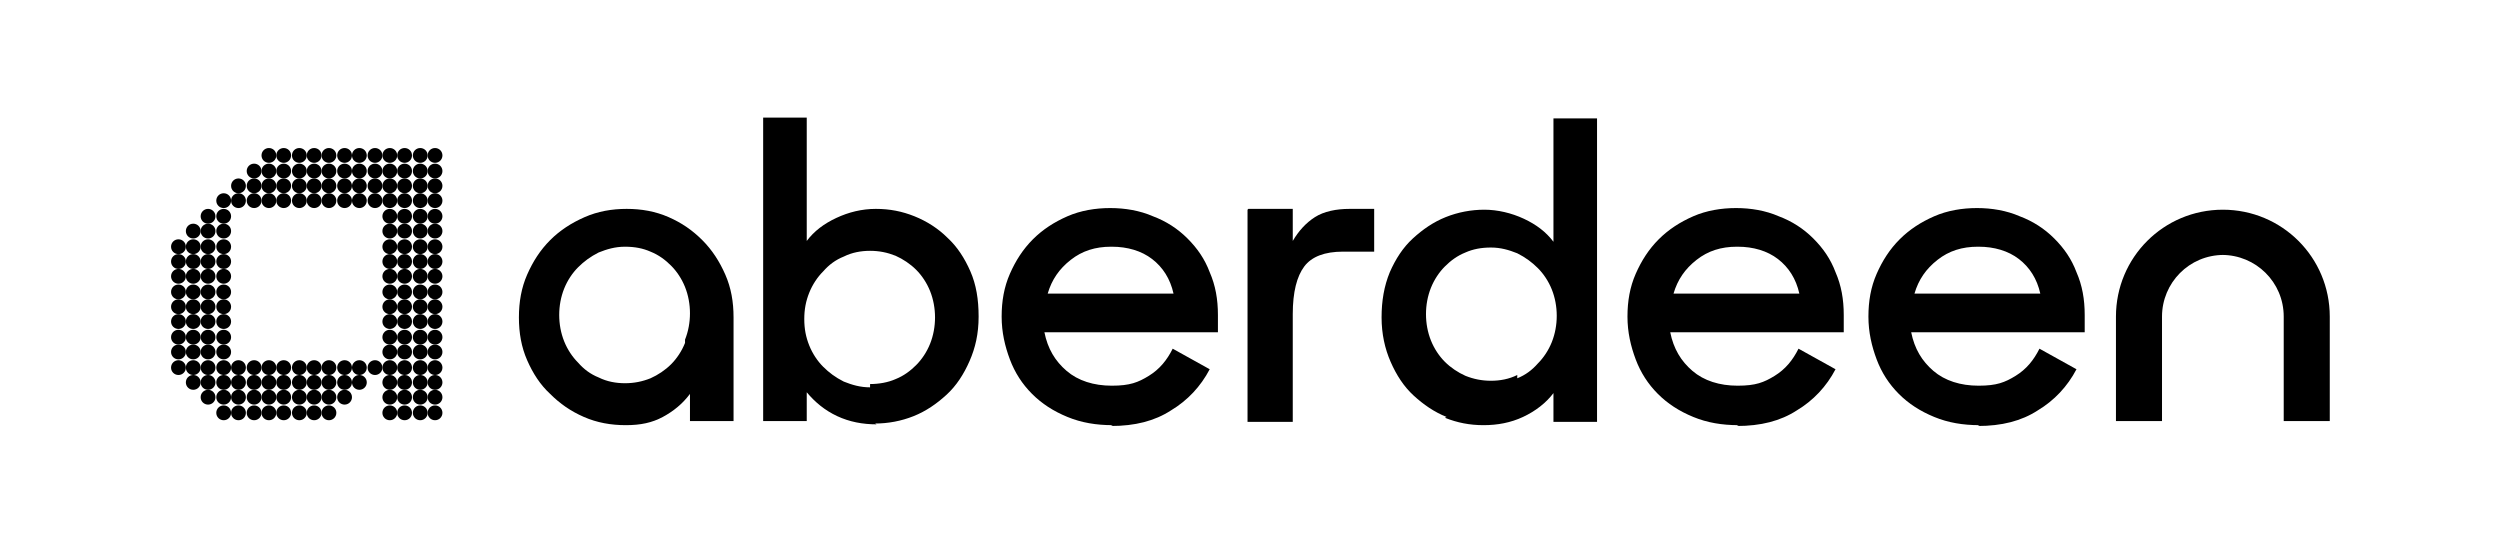
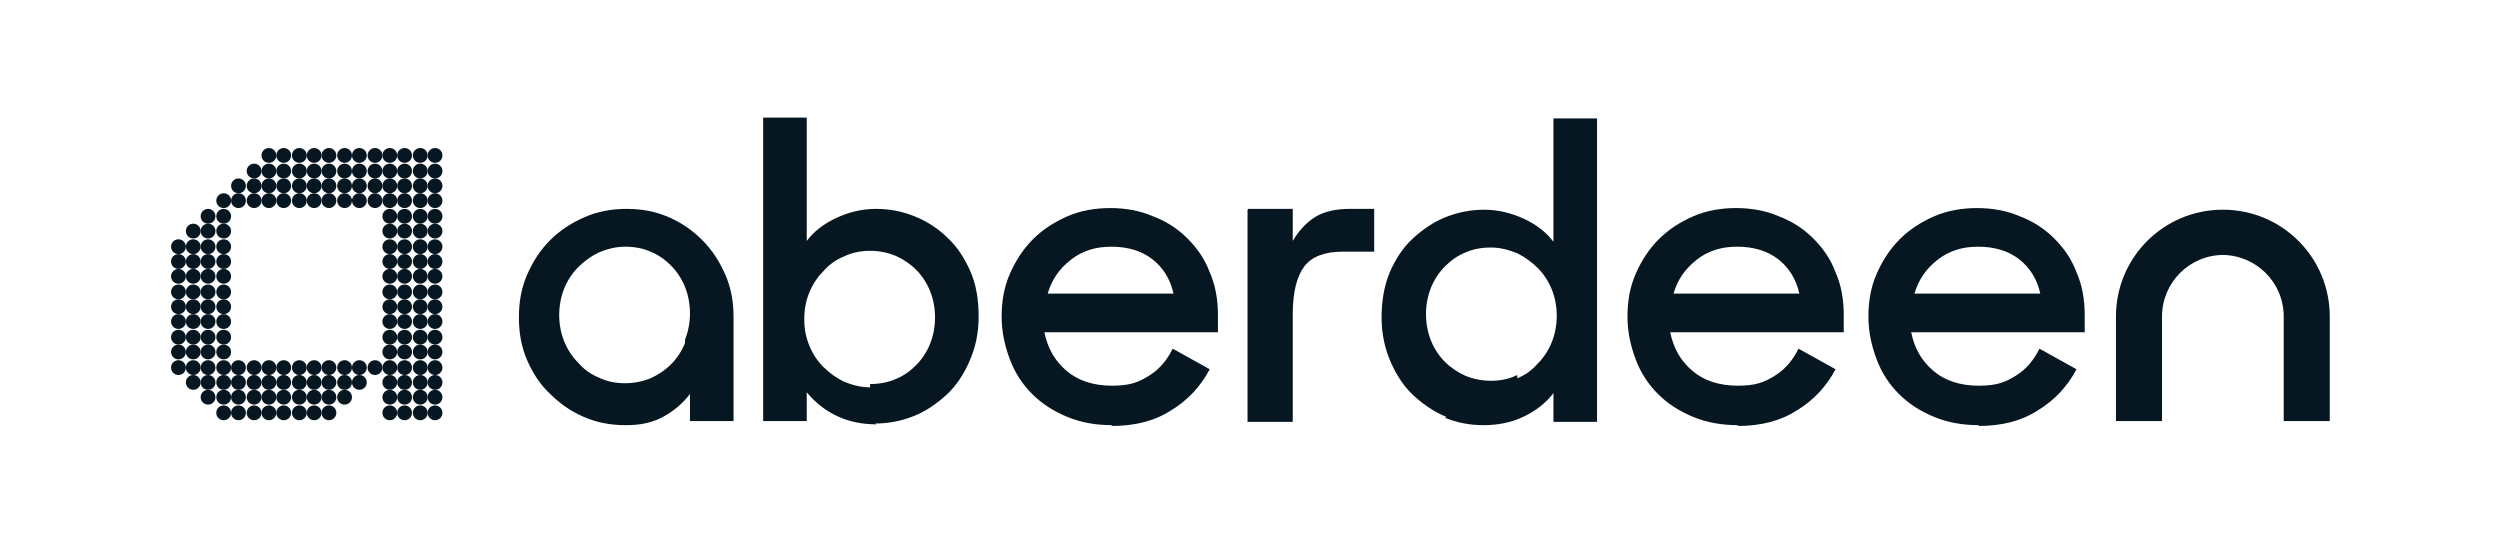
- <svg xmlns="http://www.w3.org/2000/svg" version="1.1" viewBox="0 0 304 66">
+ <svg xmlns="http://www.w3.org/2000/svg" version="1.1" viewBox="0 0 304 66" fill="#061722" color="#061722">
  <g>
    <g id="Layer_1">
      <g>
        <g>
          <path d="M135.3,51.7c-2,0-3.8-.3-5.5-1-1.7-.7-3.1-1.6-4.3-2.8-1.2-1.2-2.1-2.6-2.7-4.2-.6-1.6-1-3.3-1-5.2s.3-3.6,1-5.2c.7-1.6,1.6-3,2.8-4.2,1.2-1.2,2.6-2.1,4.2-2.8,1.6-.7,3.4-1,5.2-1s3.6.3,5.2,1c1.6.6,3,1.5,4.2,2.7,1.2,1.2,2.1,2.5,2.7,4.1.7,1.6,1,3.3,1,5.2v2.1h-21.1c.4,2,1.3,3.5,2.7,4.7,1.4,1.2,3.3,1.8,5.5,1.8s3.2-.4,4.5-1.2c1.3-.8,2.2-1.9,2.9-3.3l4.5,2.5c-1.1,2.1-2.7,3.8-4.7,5-2,1.3-4.4,1.9-7.3,1.9ZM135.1,30c-1.9,0-3.5.5-4.9,1.6-1.4,1.1-2.3,2.4-2.8,4.1h15.3c-.4-1.8-1.3-3.2-2.6-4.2-1.3-1-3-1.5-4.9-1.5Z" />
          <path d="M211.4,51.7c-2,0-3.8-.3-5.5-1-1.7-.7-3.1-1.6-4.3-2.8s-2.1-2.6-2.7-4.2c-.6-1.6-1-3.3-1-5.2s.3-3.6,1-5.2c.7-1.6,1.6-3,2.8-4.2,1.2-1.2,2.6-2.1,4.2-2.8,1.6-.7,3.4-1,5.2-1s3.6.3,5.2,1c1.6.6,3,1.5,4.2,2.7,1.2,1.2,2.1,2.5,2.7,4.1.7,1.6,1,3.3,1,5.2v2.1h-21.1c.4,2,1.3,3.5,2.7,4.7,1.4,1.2,3.3,1.8,5.5,1.8s3.2-.4,4.5-1.2c1.3-.8,2.2-1.9,2.9-3.3l4.5,2.5c-1.1,2.1-2.7,3.8-4.7,5-2,1.3-4.4,1.9-7.3,1.9ZM211.2,30c-1.9,0-3.5.5-4.9,1.6-1.4,1.1-2.3,2.4-2.8,4.1h15.3c-.4-1.8-1.3-3.2-2.6-4.2-1.3-1-3-1.5-4.9-1.5Z" />
          <path d="M240.7,51.7c-2,0-3.8-.3-5.5-1-1.7-.7-3.1-1.6-4.3-2.8-1.2-1.2-2.1-2.6-2.7-4.2-.6-1.6-1-3.3-1-5.2s.3-3.6,1-5.2c.7-1.6,1.6-3,2.8-4.2,1.2-1.2,2.6-2.1,4.2-2.8,1.6-.7,3.4-1,5.2-1s3.6.3,5.2,1c1.6.6,3,1.5,4.2,2.7,1.2,1.2,2.1,2.5,2.7,4.1.7,1.6,1,3.3,1,5.2v2.1h-21.1c.4,2,1.3,3.5,2.7,4.7,1.4,1.2,3.3,1.8,5.5,1.8s3.2-.4,4.5-1.2c1.3-.8,2.2-1.9,2.9-3.3l4.5,2.5c-1.1,2.1-2.7,3.8-4.7,5-2,1.3-4.4,1.9-7.3,1.9ZM240.5,30c-1.9,0-3.5.5-4.9,1.6-1.4,1.1-2.3,2.4-2.8,4.1h15.3c-.4-1.8-1.3-3.2-2.6-4.2-1.3-1-3-1.5-4.9-1.5Z" />
        </g>
        <path d="M105.8,46.7c1.1,0,2.2-.2,3.1-.6,1-.4,1.8-1,2.5-1.7.7-.7,1.3-1.6,1.7-2.6.4-1,.6-2.1.6-3.2s-.2-2.2-.6-3.2c-.4-1-1-1.9-1.7-2.6-.7-.7-1.6-1.3-2.5-1.7-1-.4-2-.6-3.1-.6s-2.2.2-3.2.7c-1,.4-1.8,1-2.5,1.8-.7.7-1.3,1.6-1.7,2.6-.4,1-.6,2-.6,3.2s.2,2.2.6,3.2c.4,1,1,1.9,1.7,2.6.7.7,1.5,1.3,2.5,1.8,1,.4,2,.7,3.2.7h0ZM106.6,51.6c-1.7,0-3.3-.3-4.8-1-1.5-.7-2.7-1.7-3.7-2.9v3.5h-5.3V14.3h5.3v15c.9-1.2,2.1-2.1,3.6-2.8,1.5-.7,3.1-1.1,4.8-1.1s3.2.3,4.7.9c1.5.6,2.9,1.5,4,2.6,1.2,1.1,2.1,2.5,2.8,4.1.7,1.6,1,3.4,1,5.5s-.4,3.8-1.1,5.4c-.7,1.6-1.6,3-2.8,4.1-1.2,1.1-2.5,2-4,2.6-1.5.6-3.1.9-4.7.9h0Z" />
        <path d="M184.5,46c1-.4,1.8-1,2.5-1.8.7-.7,1.3-1.6,1.7-2.6.4-1,.6-2.1.6-3.2s-.2-2.2-.6-3.2c-.4-1-1-1.9-1.7-2.6-.7-.7-1.5-1.3-2.5-1.8-1-.4-2-.7-3.2-.7s-2.2.2-3.1.6c-1,.4-1.8,1-2.5,1.7-.7.7-1.3,1.6-1.7,2.6-.4,1-.6,2.1-.6,3.2s.2,2.2.6,3.2c.4,1,1,1.9,1.7,2.6.7.7,1.6,1.3,2.5,1.7,1,.4,2,.6,3.1.6s2.2-.2,3.2-.7h0ZM175.9,50.7c-1.5-.6-2.8-1.5-4-2.6-1.2-1.1-2.1-2.5-2.8-4.1-.7-1.6-1.1-3.4-1.1-5.4s.3-3.8,1-5.5c.7-1.6,1.6-3,2.8-4.1,1.2-1.1,2.5-2,4-2.6,1.5-.6,3.1-.9,4.7-.9s3.3.4,4.8,1.1c1.5.7,2.7,1.6,3.6,2.8v-15h5.3v36.9h-5.3v-3.5c-.9,1.2-2.2,2.2-3.7,2.9-1.5.7-3.1,1-4.8,1s-3.2-.3-4.7-.9h0Z" />
        <path d="M151.8,25.4h5.4v3.9c.7-1.2,1.6-2.2,2.7-2.9,1.1-.7,2.6-1,4.2-1h3v5.2h-3.8c-2.2,0-3.8.6-4.7,1.8-.9,1.2-1.4,3.1-1.4,5.8v13.1s-5.5,0-5.5,0v-25.8h0Z" />
        <path d="M270.2,31c4.1,0,7.5,3.3,7.5,7.5v12.7h5.6v-12.7c0-7.2-5.8-13-13-13h0c-7.2,0-13,5.8-13,13v12.7h5.6v-12.7c0-4.1,3.3-7.5,7.5-7.5" />
        <path d="M83.3,41.7c-.4,1-1,1.9-1.7,2.6-.7.7-1.6,1.3-2.5,1.7-1,.4-2,.6-3.1.6s-2.2-.2-3.2-.7c-1-.4-1.8-1-2.5-1.8-.7-.7-1.3-1.6-1.7-2.6-.4-1-.6-2.1-.6-3.2s.2-2.2.6-3.2c.4-1,1-1.9,1.7-2.6.7-.7,1.5-1.3,2.5-1.8,1-.4,2-.7,3.2-.7s2.2.2,3.1.6c1,.4,1.8,1,2.5,1.7.7.7,1.3,1.6,1.7,2.6.4,1,.6,2.1.6,3.2s-.2,2.2-.6,3.2h0ZM88.2,33.4c-.7-1.6-1.6-3-2.8-4.2-1.2-1.2-2.5-2.1-4.1-2.8-1.6-.7-3.3-1-5.1-1s-3.5.3-5.1,1c-1.6.7-3,1.6-4.2,2.8-1.2,1.2-2.1,2.6-2.8,4.2-.7,1.6-1,3.3-1,5.2s.3,3.6,1,5.2c.7,1.6,1.6,3,2.8,4.1,1.2,1.2,2.5,2.1,4.1,2.8,1.6.7,3.3,1,5.1,1s3.2-.3,4.5-1c1.3-.7,2.4-1.6,3.3-2.8v3.3h5.3v-12.6c0-1.9-.3-3.6-1-5.2h0Z" />
        <g>
          <path d="M49.2,49.3c-.5,0-.9.4-.9.9s.4.9.9.9.9-.4.9-.9-.4-.9-.9-.9h0Z" />
          <path d="M47.4,49.3c-.5,0-.9.4-.9.9s.4.9.9.9.9-.4.9-.9-.4-.9-.9-.9h0Z" />
          <path d="M52.9,49.3c-.5,0-.9.4-.9.9s.4.9.9.9.9-.4.9-.9-.4-.9-.9-.9h0Z" />
          <path d="M51.1,49.3c-.5,0-.9.4-.9.9s.4.9.9.9.9-.4.9-.9-.4-.9-.9-.9h0Z" />
          <path d="M49.2,47.4c-.5,0-.9.4-.9.9s.4.9.9.9.9-.4.9-.9-.4-.9-.9-.9h0Z" />
          <path d="M47.4,47.4c-.5,0-.9.4-.9.9s.4.9.9.9.9-.4.9-.9-.4-.9-.9-.9h0Z" />
          <path d="M52.9,47.4c-.5,0-.9.4-.9.9s.4.9.9.9.9-.4.9-.9-.4-.9-.9-.9h0Z" />
          <path d="M51.1,47.4c-.5,0-.9.4-.9.9s.4.9.9.9.9-.4.9-.9-.4-.9-.9-.9h0Z" />
          <path d="M49.2,45.6c-.5,0-.9.4-.9.9s.4.9.9.9.9-.4.9-.9-.4-.9-.9-.9h0Z" />
          <path d="M47.4,45.6c-.5,0-.9.4-.9.9s.4.9.9.9.9-.4.9-.9-.4-.9-.9-.9h0Z" />
          <path d="M52.9,45.6c-.5,0-.9.4-.9.9s.4.9.9.9.9-.4.9-.9-.4-.9-.9-.9h0Z" />
          <path d="M51.1,45.6c-.5,0-.9.4-.9.9s.4.9.9.9.9-.4.9-.9-.4-.9-.9-.9h0Z" />
          <path d="M49.2,43.8c-.5,0-.9.4-.9.9s.4.9.9.9.9-.4.9-.9-.4-.9-.9-.9h0Z" />
          <path d="M47.4,43.8c-.5,0-.9.4-.9.9s.4.9.9.9.9-.4.9-.9-.4-.9-.9-.9h0Z" />
          <path d="M52.9,43.8c-.5,0-.9.4-.9.9s.4.9.9.9.9-.4.9-.9-.4-.9-.9-.9h0Z" />
          <path d="M51.1,43.8c-.5,0-.9.4-.9.9s.4.9.9.9.9-.4.9-.9-.4-.9-.9-.9h0Z" />
          <path d="M49.2,41.9c-.5,0-.9.4-.9.9s.4.9.9.9.9-.4.9-.9-.4-.9-.9-.9h0Z" />
          <path d="M47.4,41.9c-.5,0-.9.4-.9.9s.4.9.9.9.9-.4.9-.9-.4-.9-.9-.9h0Z" />
          <path d="M52.9,41.9c-.5,0-.9.4-.9.9s.4.9.9.9.9-.4.9-.9-.4-.9-.9-.9h0Z" />
          <path d="M51.1,41.9c-.5,0-.9.4-.9.9s.4.9.9.9.9-.4.9-.9-.4-.9-.9-.9h0Z" />
          <path d="M49.2,40.1c-.5,0-.9.4-.9.9s.4.9.9.9.9-.4.9-.9-.4-.9-.9-.9h0Z" />
          <path d="M47.4,40.1c-.5,0-.9.4-.9.9s.4.9.9.9.9-.4.9-.9-.4-.9-.9-.9h0Z" />
          <path d="M52.9,40.1c-.5,0-.9.4-.9.9s.4.9.9.9.9-.4.9-.9-.4-.9-.9-.9h0Z" />
          <path d="M51.1,40.1c-.5,0-.9.4-.9.9s.4.9.9.9.9-.4.9-.9-.4-.9-.9-.9h0Z" />
          <path d="M49.2,38.2c-.5,0-.9.4-.9.9s.4.9.9.9.9-.4.9-.9-.4-.9-.9-.9h0Z" />
          <path d="M47.4,38.2c-.5,0-.9.4-.9.9s.4.9.9.9.9-.4.9-.9-.4-.9-.9-.9h0Z" />
          <path d="M52.9,38.2c-.5,0-.9.4-.9.9s.4.9.9.9.9-.4.9-.9-.4-.9-.9-.9h0Z" />
          <path d="M51.1,38.2c-.5,0-.9.4-.9.9s.4.9.9.9.9-.4.9-.9-.4-.9-.9-.9h0Z" />
          <path d="M49.2,36.4c-.5,0-.9.4-.9.9s.4.9.9.9.9-.4.9-.9-.4-.9-.9-.9h0Z" />
          <path d="M47.4,36.4c-.5,0-.9.4-.9.9s.4.9.9.9.9-.4.9-.9-.4-.9-.9-.9h0Z" />
          <path d="M52.9,36.4c-.5,0-.9.4-.9.9s.4.9.9.9.9-.4.9-.9-.4-.9-.9-.9h0Z" />
          <path d="M51.1,36.4c-.5,0-.9.4-.9.9s.4.9.9.9.9-.4.9-.9-.4-.9-.9-.9h0Z" />
          <path d="M49.2,34.6c-.5,0-.9.4-.9.9s.4.9.9.9.9-.4.9-.9-.4-.9-.9-.9h0Z" />
          <path d="M47.4,34.6c-.5,0-.9.4-.9.9s.4.9.9.9.9-.4.9-.9-.4-.9-.9-.9h0Z" />
          <path d="M52.9,34.6c-.5,0-.9.4-.9.9s.4.9.9.9.9-.4.9-.9-.4-.9-.9-.9h0Z" />
          <path d="M51.1,34.6c-.5,0-.9.4-.9.9s.4.9.9.9.9-.4.9-.9-.4-.9-.9-.9h0Z" />
          <path d="M49.2,32.7c-.5,0-.9.4-.9.9s.4.9.9.9.9-.4.9-.9-.4-.9-.9-.9h0Z" />
          <path d="M47.4,32.7c-.5,0-.9.4-.9.9s.4.9.9.9.9-.4.9-.9-.4-.9-.9-.9h0Z" />
          <path d="M52.9,32.7c-.5,0-.9.4-.9.9s.4.9.9.9.9-.4.9-.9-.4-.9-.9-.9h0Z" />
          <path d="M51.1,32.7c-.5,0-.9.4-.9.9s.4.9.9.9.9-.4.9-.9-.4-.9-.9-.9h0Z" />
          <path d="M49.2,30.9c-.5,0-.9.4-.9.9s.4.9.9.9.9-.4.9-.9-.4-.9-.9-.9h0Z" />
          <path d="M47.4,30.9c-.5,0-.9.4-.9.9s.4.9.9.9.9-.4.9-.9-.4-.9-.9-.9h0Z" />
          <path d="M52.9,30.9c-.5,0-.9.4-.9.9s.4.9.9.9.9-.4.9-.9-.4-.9-.9-.9h0Z" />
          <path d="M51.1,30.9c-.5,0-.9.4-.9.9s.4.9.9.9.9-.4.9-.9-.4-.9-.9-.9h0Z" />
          <path d="M49.2,29.1c-.5,0-.9.4-.9.9s.4.9.9.9.9-.4.9-.9-.4-.9-.9-.9h0Z" />
          <path d="M47.4,29.1c-.5,0-.9.4-.9.9s.4.9.9.9.9-.4.9-.9-.4-.9-.9-.9h0Z" />
          <path d="M52.9,29.1c-.5,0-.9.4-.9.9s.4.9.9.9.9-.4.9-.9-.4-.9-.9-.9h0Z" />
          <path d="M51.1,29.1c-.5,0-.9.4-.9.9s.4.9.9.9.9-.4.9-.9-.4-.9-.9-.9h0Z" />
          <path d="M49.2,27.2c-.5,0-.9.4-.9.9s.4.9.9.9.9-.4.9-.9-.4-.9-.9-.9h0Z" />
          <path d="M47.4,27.2c-.5,0-.9.4-.9.9s.4.9.9.9.9-.4.9-.9-.4-.9-.9-.9h0Z" />
          <path d="M52.9,27.2c-.5,0-.9.4-.9.9s.4.9.9.9.9-.4.9-.9-.4-.9-.9-.9h0Z" />
          <path d="M51.1,27.2c-.5,0-.9.4-.9.9s.4.9.9.9.9-.4.9-.9-.4-.9-.9-.9h0Z" />
          <path d="M49.2,25.4c-.5,0-.9.4-.9.9s.4.9.9.9.9-.4.9-.9-.4-.9-.9-.9h0Z" />
          <path d="M47.4,25.4c-.5,0-.9.4-.9.9s.4.9.9.9.9-.4.9-.9-.4-.9-.9-.9h0Z" />
          <path d="M52.9,25.4c-.5,0-.9.4-.9.9s.4.9.9.9.9-.4.9-.9-.4-.9-.9-.9h0Z" />
          <path d="M51.1,25.4c-.5,0-.9.4-.9.9s.4.9.9.9.9-.4.9-.9-.4-.9-.9-.9h0Z" />
          <path d="M49.2,23.5c-.5,0-.9.4-.9.9s.4.9.9.9.9-.4.9-.9-.4-.9-.9-.9h0Z" />
          <path d="M47.4,23.5c-.5,0-.9.4-.9.9s.4.9.9.9.9-.4.9-.9-.4-.9-.9-.9h0Z" />
          <path d="M52.9,23.5c-.5,0-.9.4-.9.9s.4.9.9.9.9-.4.9-.9-.4-.9-.9-.9h0Z" />
          <path d="M51.1,23.5c-.5,0-.9.4-.9.9s.4.9.9.9.9-.4.9-.9-.4-.9-.9-.9h0Z" />
          <path d="M49.2,21.7c-.5,0-.9.4-.9.9s.4.9.9.9.9-.4.9-.9-.4-.9-.9-.9h0Z" />
          <path d="M47.4,21.7c-.5,0-.9.4-.9.9s.4.9.9.9.9-.4.9-.9-.4-.9-.9-.9h0Z" />
          <path d="M52.9,21.7c-.5,0-.9.4-.9.9s.4.9.9.9.9-.4.9-.9-.4-.9-.9-.9h0Z" />
          <path d="M51.1,21.7c-.5,0-.9.4-.9.9s.4.9.9.9.9-.4.9-.9-.4-.9-.9-.9h0Z" />
          <path d="M49.2,19.9c-.5,0-.9.4-.9.9s.4.9.9.9.9-.4.9-.9-.4-.9-.9-.9h0Z" />
          <path d="M47.4,19.9c-.5,0-.9.4-.9.9s.4.9.9.9.9-.4.9-.9-.4-.9-.9-.9h0Z" />
          <path d="M52.9,19.9c-.5,0-.9.4-.9.9s.4.9.9.9.9-.4.9-.9-.4-.9-.9-.9h0Z" />
          <path d="M51.1,19.9c-.5,0-.9.4-.9.9s.4.9.9.9.9-.4.9-.9-.4-.9-.9-.9h0Z" />
          <path d="M49.2,18c-.5,0-.9.4-.9.9s.4.9.9.9.9-.4.9-.9-.4-.9-.9-.9h0Z" />
          <path d="M47.4,18c-.5,0-.9.4-.9.9s.4.9.9.9.9-.4.9-.9-.4-.9-.9-.9h0Z" />
          <path d="M52.9,18c-.5,0-.9.4-.9.9s.4.9.9.9.9-.4.9-.9-.4-.9-.9-.9h0Z" />
          <path d="M51.1,18c-.5,0-.9.4-.9.9s.4.9.9.9.9-.4.9-.9-.4-.9-.9-.9h0Z" />
          <path d="M40,49.3c-.5,0-.9.4-.9.9s.4.9.9.9.9-.4.9-.9-.4-.9-.9-.9h0Z" />
          <path d="M41.9,47.4c-.5,0-.9.4-.9.9s.4.9.9.9.9-.4.9-.9-.4-.9-.9-.9h0Z" />
          <path d="M40,47.4c-.5,0-.9.4-.9.9s.4.9.9.9.9-.4.9-.9-.4-.9-.9-.9h0Z" />
          <path d="M41.9,45.6c-.5,0-.9.4-.9.9s.4.9.9.9.9-.4.9-.9-.4-.9-.9-.9h0Z" />
          <path d="M40,45.6c-.5,0-.9.4-.9.9s.4.9.9.9.9-.4.9-.9-.4-.9-.9-.9h0Z" />
          <path d="M43.7,45.6c-.5,0-.9.4-.9.9s.4.9.9.9.9-.4.9-.9-.4-.9-.9-.9h0Z" />
          <path d="M41.9,43.8c-.5,0-.9.4-.9.9s.4.9.9.9.9-.4.9-.9-.4-.9-.9-.9h0Z" />
          <path d="M40,43.8c-.5,0-.9.4-.9.9s.4.9.9.9.9-.4.9-.9-.4-.9-.9-.9h0Z" />
          <path d="M45.6,43.8c-.5,0-.9.4-.9.9s.4.9.9.9.9-.4.9-.9-.4-.9-.9-.9h0Z" />
          <path d="M43.7,43.8c-.5,0-.9.4-.9.9s.4.9.9.9.9-.4.9-.9-.4-.9-.9-.9h0Z" />
          <path d="M41.9,23.5c-.5,0-.9.4-.9.9s.4.9.9.9.9-.4.9-.9-.4-.9-.9-.9h0Z" />
          <path d="M40,23.5c-.5,0-.9.4-.9.9s.4.9.9.9.9-.4.9-.9-.4-.9-.9-.9h0Z" />
          <path d="M45.6,23.5c-.5,0-.9.4-.9.9s.4.9.9.9.9-.4.9-.9-.4-.9-.9-.9h0Z" />
          <path d="M43.7,23.5c-.5,0-.9.4-.9.9s.4.9.9.9.9-.4.9-.9-.4-.9-.9-.9h0Z" />
          <path d="M41.9,21.7c-.5,0-.9.4-.9.9s.4.9.9.9.9-.4.9-.9-.4-.9-.9-.9h0Z" />
          <path d="M40,21.7c-.5,0-.9.4-.9.9s.4.9.9.9.9-.4.9-.9-.4-.9-.9-.9h0Z" />
          <path d="M45.6,21.7c-.5,0-.9.4-.9.9s.4.9.9.9.9-.4.9-.9-.4-.9-.9-.9h0Z" />
          <path d="M43.7,21.7c-.5,0-.9.4-.9.9s.4.9.9.9.9-.4.9-.9-.4-.9-.9-.9h0Z" />
          <path d="M41.9,19.9c-.5,0-.9.4-.9.9s.4.9.9.9.9-.4.9-.9-.4-.9-.9-.9h0Z" />
          <path d="M40,19.9c-.5,0-.9.4-.9.9s.4.9.9.9.9-.4.9-.9-.4-.9-.9-.9h0Z" />
          <path d="M45.6,19.9c-.5,0-.9.4-.9.9s.4.9.9.9.9-.4.9-.9-.4-.9-.9-.9h0Z" />
          <path d="M43.7,19.9c-.5,0-.9.4-.9.9s.4.9.9.9.9-.4.9-.9-.4-.9-.9-.9h0Z" />
          <path d="M41.9,18c-.5,0-.9.4-.9.9s.4.9.9.9.9-.4.9-.9-.4-.9-.9-.9h0Z" />
          <path d="M40,18c-.5,0-.9.4-.9.9s.4.9.9.9.9-.4.9-.9-.4-.9-.9-.9h0Z" />
          <path d="M45.6,18c-.5,0-.9.4-.9.9s.4.9.9.9.9-.4.9-.9-.4-.9-.9-.9h0Z" />
          <path d="M43.7,18c-.5,0-.9.4-.9.9s.4.9.9.9.9-.4.9-.9-.4-.9-.9-.9h0Z" />
          <path d="M34.5,49.3c-.5,0-.9.4-.9.9s.4.9.9.9.9-.4.9-.9-.4-.9-.9-.9h0Z" />
          <path d="M32.7,49.3c-.5,0-.9.4-.9.9s.4.9.9.9.9-.4.9-.9-.4-.9-.9-.9h0Z" />
          <path d="M38.2,49.3c-.5,0-.9.4-.9.9s.4.9.9.9.9-.4.9-.9-.4-.9-.9-.9h0Z" />
          <path d="M36.4,49.3c-.5,0-.9.4-.9.9s.4.9.9.9.9-.4.9-.9-.4-.9-.9-.9h0Z" />
          <path d="M34.5,47.4c-.5,0-.9.4-.9.9s.4.9.9.9.9-.4.9-.9-.4-.9-.9-.9h0Z" />
          <path d="M32.7,47.4c-.5,0-.9.4-.9.9s.4.9.9.9.9-.4.9-.9-.4-.9-.9-.9h0Z" />
          <path d="M38.2,47.4c-.5,0-.9.4-.9.9s.4.9.9.9.9-.4.9-.9-.4-.9-.9-.9h0Z" />
          <path d="M36.4,47.4c-.5,0-.9.4-.9.9s.4.9.9.9.9-.4.9-.9-.4-.9-.9-.9h0Z" />
          <path d="M34.5,45.6c-.5,0-.9.4-.9.9s.4.9.9.9.9-.4.9-.9-.4-.9-.9-.9h0Z" />
          <path d="M32.7,45.6c-.5,0-.9.4-.9.9s.4.9.9.9.9-.4.9-.9-.4-.9-.9-.9h0Z" />
          <path d="M38.2,45.6c-.5,0-.9.4-.9.9s.4.9.9.9.9-.4.9-.9-.4-.9-.9-.9h0Z" />
          <path d="M36.4,45.6c-.5,0-.9.4-.9.9s.4.9.9.9.9-.4.9-.9-.4-.9-.9-.9h0Z" />
          <path d="M34.5,43.8c-.5,0-.9.4-.9.9s.4.9.9.9.9-.4.9-.9-.4-.9-.9-.9h0Z" />
          <path d="M32.7,43.8c-.5,0-.9.4-.9.9s.4.9.9.9.9-.4.9-.9-.4-.9-.9-.9h0Z" />
          <path d="M38.2,43.8c-.5,0-.9.4-.9.9s.4.9.9.9.9-.4.9-.9-.4-.9-.9-.9h0Z" />
          <path d="M36.4,43.8c-.5,0-.9.4-.9.9s.4.9.9.9.9-.4.9-.9-.4-.9-.9-.9h0Z" />
          <path d="M34.5,23.5c-.5,0-.9.4-.9.9s.4.9.9.9.9-.4.9-.9-.4-.9-.9-.9h0Z" />
          <path d="M32.7,23.5c-.5,0-.9.4-.9.9s.4.9.9.9.9-.4.9-.9-.4-.9-.9-.9h0Z" />
          <path d="M38.2,23.5c-.5,0-.9.4-.9.9s.4.9.9.9.9-.4.9-.9-.4-.9-.9-.9h0Z" />
          <path d="M36.4,23.5c-.5,0-.9.4-.9.9s.4.9.9.9.9-.4.9-.9-.4-.9-.9-.9h0Z" />
          <path d="M34.5,21.7c-.5,0-.9.4-.9.9s.4.9.9.9.9-.4.9-.9-.4-.9-.9-.9h0Z" />
          <path d="M32.7,21.7c-.5,0-.9.4-.9.9s.4.9.9.9.9-.4.9-.9-.4-.9-.9-.9h0Z" />
          <path d="M38.2,21.7c-.5,0-.9.4-.9.9s.4.9.9.9.9-.4.9-.9-.4-.9-.9-.9h0Z" />
          <path d="M36.4,21.7c-.5,0-.9.4-.9.9s.4.9.9.9.9-.4.9-.9-.4-.9-.9-.9h0Z" />
          <path d="M34.5,19.9c-.5,0-.9.4-.9.9s.4.9.9.9.9-.4.9-.9-.4-.9-.9-.9h0Z" />
          <path d="M32.7,19.9c-.5,0-.9.4-.9.9s.4.9.9.9.9-.4.9-.9-.4-.9-.9-.9h0Z" />
          <path d="M38.2,19.9c-.5,0-.9.4-.9.9s.4.9.9.9.9-.4.9-.9-.4-.9-.9-.9h0Z" />
          <path d="M36.4,19.9c-.5,0-.9.4-.9.9s.4.9.9.9.9-.4.9-.9-.4-.9-.9-.9h0Z" />
          <path d="M34.5,18c-.5,0-.9.4-.9.9s.4.9.9.9.9-.4.9-.9-.4-.9-.9-.9h0Z" />
          <path d="M32.7,18c-.5,0-.9.4-.9.9s.4.9.9.9.9-.4.9-.9-.4-.9-.9-.9h0Z" />
          <path d="M38.2,18c-.5,0-.9.4-.9.9s.4.9.9.9.9-.4.9-.9-.4-.9-.9-.9h0Z" />
          <path d="M36.4,18c-.5,0-.9.4-.9.9s.4.9.9.9.9-.4.9-.9-.4-.9-.9-.9h0Z" />
          <path d="M27.2,49.3c-.5,0-.9.4-.9.9s.4.9.9.9.9-.4.9-.9-.4-.9-.9-.9h0Z" />
          <path d="M30.9,49.3c-.5,0-.9.4-.9.9s.4.9.9.9.9-.4.9-.9-.4-.9-.9-.9h0Z" />
          <path d="M29,49.3c-.5,0-.9.4-.9.9s.4.9.9.9.9-.4.9-.9-.4-.9-.9-.9h0Z" />
          <path d="M27.2,47.4c-.5,0-.9.4-.9.9s.4.9.9.9.9-.4.9-.9-.4-.9-.9-.9h0Z" />
          <path d="M25.3,47.4c-.5,0-.9.4-.9.9s.4.9.9.9.9-.4.9-.9-.4-.9-.9-.9h0Z" />
          <path d="M30.9,47.4c-.5,0-.9.4-.9.9s.4.9.9.9.9-.4.9-.9-.4-.9-.9-.9h0Z" />
          <path d="M29,47.4c-.5,0-.9.4-.9.9s.4.9.9.9.9-.4.9-.9-.4-.9-.9-.9h0Z" />
          <path d="M27.2,45.6c-.5,0-.9.4-.9.9s.4.9.9.9.9-.4.9-.9-.4-.9-.9-.9h0Z" />
          <path d="M25.3,45.6c-.5,0-.9.4-.9.9s.4.9.9.9.9-.4.9-.9-.4-.9-.9-.9h0Z" />
          <path d="M30.9,45.6c-.5,0-.9.4-.9.9s.4.9.9.9.9-.4.9-.9-.4-.9-.9-.9h0Z" />
          <path d="M29,45.6c-.5,0-.9.4-.9.9s.4.9.9.9.9-.4.9-.9-.4-.9-.9-.9h0Z" />
          <path d="M27.2,43.8c-.5,0-.9.4-.9.9s.4.9.9.9.9-.4.9-.9-.4-.9-.9-.9h0Z" />
          <path d="M25.3,43.8c-.5,0-.9.4-.9.9s.4.9.9.9.9-.4.9-.9-.4-.9-.9-.9h0Z" />
          <path d="M30.9,43.8c-.5,0-.9.4-.9.9s.4.9.9.9.9-.4.9-.9-.4-.9-.9-.9h0Z" />
          <path d="M29,43.8c-.5,0-.9.4-.9.9s.4.9.9.9.9-.4.9-.9-.4-.9-.9-.9h0Z" />
          <path d="M27.2,41.9c-.5,0-.9.4-.9.9s.4.9.9.9.9-.4.9-.9-.4-.9-.9-.9h0Z" />
          <path d="M25.3,41.9c-.5,0-.9.4-.9.9s.4.9.9.9.9-.4.9-.9-.4-.9-.9-.9h0Z" />
          <path d="M27.2,40.1c-.5,0-.9.4-.9.9s.4.9.9.9.9-.4.9-.9-.4-.9-.9-.9h0Z" />
          <path d="M25.3,40.1c-.5,0-.9.4-.9.9s.4.9.9.9.9-.4.9-.9-.4-.9-.9-.9h0Z" />
          <path d="M27.2,38.2c-.5,0-.9.4-.9.9s.4.9.9.9.9-.4.9-.9-.4-.9-.9-.9h0Z" />
          <path d="M25.3,38.2c-.5,0-.9.4-.9.9s.4.9.9.9.9-.4.9-.9-.4-.9-.9-.9h0Z" />
          <path d="M27.2,36.4c-.5,0-.9.4-.9.9s.4.9.9.9.9-.4.9-.9-.4-.9-.9-.9h0Z" />
          <path d="M25.3,36.4c-.5,0-.9.4-.9.9s.4.9.9.9.9-.4.9-.9-.4-.9-.9-.9h0Z" />
          <path d="M27.2,34.6c-.5,0-.9.4-.9.9s.4.9.9.9.9-.4.9-.9-.4-.9-.9-.9h0Z" />
          <path d="M25.3,34.6c-.5,0-.9.4-.9.9s.4.9.9.9.9-.4.9-.9-.4-.9-.9-.9h0Z" />
          <path d="M27.2,32.7c-.5,0-.9.4-.9.9s.4.9.9.9.9-.4.9-.9-.4-.9-.9-.9h0Z" />
          <path d="M25.3,32.7c-.5,0-.9.4-.9.9s.4.9.9.9.9-.4.9-.9-.4-.9-.9-.9h0Z" />
          <path d="M27.2,30.9c-.5,0-.9.4-.9.9s.4.9.9.9.9-.4.9-.9-.4-.9-.9-.9h0Z" />
          <path d="M25.3,30.9c-.5,0-.9.4-.9.9s.4.9.9.9.9-.4.9-.9-.4-.9-.9-.9h0Z" />
          <path d="M27.2,29.1c-.5,0-.9.4-.9.9s.4.9.9.9.9-.4.9-.9-.4-.9-.9-.9h0Z" />
          <path d="M25.3,29.1c-.5,0-.9.4-.9.9s.4.9.9.9.9-.4.9-.9-.4-.9-.9-.9h0Z" />
          <path d="M27.2,27.2c-.5,0-.9.4-.9.9s.4.9.9.9.9-.4.9-.9-.4-.9-.9-.9h0Z" />
          <path d="M25.3,27.2c-.5,0-.9.4-.9.9s.4.9.9.9.9-.4.9-.9-.4-.9-.9-.9h0Z" />
          <path d="M27.2,25.4c-.5,0-.9.4-.9.9s.4.9.9.9.9-.4.9-.9-.4-.9-.9-.9h0Z" />
          <path d="M25.3,25.4c-.5,0-.9.4-.9.9s.4.9.9.9.9-.4.9-.9-.4-.9-.9-.9h0Z" />
          <path d="M27.2,23.5c-.5,0-.9.4-.9.9s.4.9.9.9.9-.4.9-.9-.4-.9-.9-.9h0Z" />
          <path d="M30.9,23.5c-.5,0-.9.4-.9.9s.4.9.9.9.9-.4.9-.9-.4-.9-.9-.9h0Z" />
          <path d="M29,23.5c-.5,0-.9.4-.9.9s.4.9.9.9.9-.4.9-.9-.4-.9-.9-.9h0Z" />
          <path d="M30.9,21.7c-.5,0-.9.4-.9.9s.4.9.9.9.9-.4.9-.9-.4-.9-.9-.9h0Z" />
          <path d="M29,21.7c-.5,0-.9.4-.9.9s.4.9.9.9.9-.4.9-.9-.4-.9-.9-.9h0Z" />
          <path d="M30.9,19.9c-.5,0-.9.4-.9.9s.4.9.9.9.9-.4.9-.9-.4-.9-.9-.9h0Z" />
          <path d="M23.5,45.6c-.5,0-.9.4-.9.9s.4.9.9.9.9-.4.9-.9-.4-.9-.9-.9h0Z" />
          <path d="M23.5,43.8c-.5,0-.9.4-.9.9s.4.9.9.9.9-.4.9-.9-.4-.9-.9-.9h0Z" />
          <path d="M21.7,43.8c-.5,0-.9.4-.9.9s.4.9.9.9.9-.4.9-.9-.4-.9-.9-.9h0Z" />
          <path d="M23.5,41.9c-.5,0-.9.4-.9.9s.4.9.9.9.9-.4.9-.9-.4-.9-.9-.9h0Z" />
          <path d="M21.7,41.9c-.5,0-.9.4-.9.9s.4.9.9.9.9-.4.9-.9-.4-.9-.9-.9h0Z" />
          <path d="M23.5,40.1c-.5,0-.9.4-.9.9s.4.9.9.9.9-.4.9-.9-.4-.9-.9-.9h0Z" />
          <path d="M21.7,40.1c-.5,0-.9.4-.9.9s.4.9.9.9.9-.4.9-.9-.4-.9-.9-.9h0Z" />
          <path d="M23.5,38.2c-.5,0-.9.4-.9.9s.4.9.9.9.9-.4.9-.9-.4-.9-.9-.9h0Z" />
          <path d="M21.7,38.2c-.5,0-.9.4-.9.9s.4.9.9.9.9-.4.9-.9-.4-.9-.9-.9h0Z" />
          <path d="M23.5,36.4c-.5,0-.9.4-.9.9s.4.9.9.9.9-.4.9-.9-.4-.9-.9-.9h0Z" />
          <path d="M21.7,36.4c-.5,0-.9.4-.9.9s.4.9.9.9.9-.4.9-.9-.4-.9-.9-.9h0Z" />
          <path d="M23.5,34.6c-.5,0-.9.4-.9.9s.4.9.9.9.9-.4.9-.9-.4-.9-.9-.9h0Z" />
          <path d="M21.7,34.6c-.5,0-.9.4-.9.9s.4.9.9.9.9-.4.9-.9-.4-.9-.9-.9h0Z" />
          <path d="M23.5,32.7c-.5,0-.9.4-.9.9s.4.9.9.9.9-.4.9-.9-.4-.9-.9-.9h0Z" />
          <path d="M21.7,32.7c-.5,0-.9.4-.9.9s.4.9.9.9.9-.4.9-.9-.4-.9-.9-.9h0Z" />
          <path d="M23.5,30.9c-.5,0-.9.4-.9.9s.4.9.9.9.9-.4.9-.9-.4-.9-.9-.9h0Z" />
          <path d="M21.7,30.9c-.5,0-.9.4-.9.9s.4.9.9.9.9-.4.9-.9-.4-.9-.9-.9h0Z" />
          <path d="M23.5,29.1c-.5,0-.9.4-.9.9s.4.9.9.9.9-.4.9-.9-.4-.9-.9-.9h0Z" />
          <path d="M21.7,29.1c-.5,0-.9.4-.9.9s.4.9.9.9.9-.4.9-.9-.4-.9-.9-.9h0Z" />
          <path d="M23.5,27.2c-.5,0-.9.4-.9.9s.4.9.9.9.9-.4.9-.9-.4-.9-.9-.9h0Z" />
        </g>
      </g>
    </g>
  </g>
</svg>
